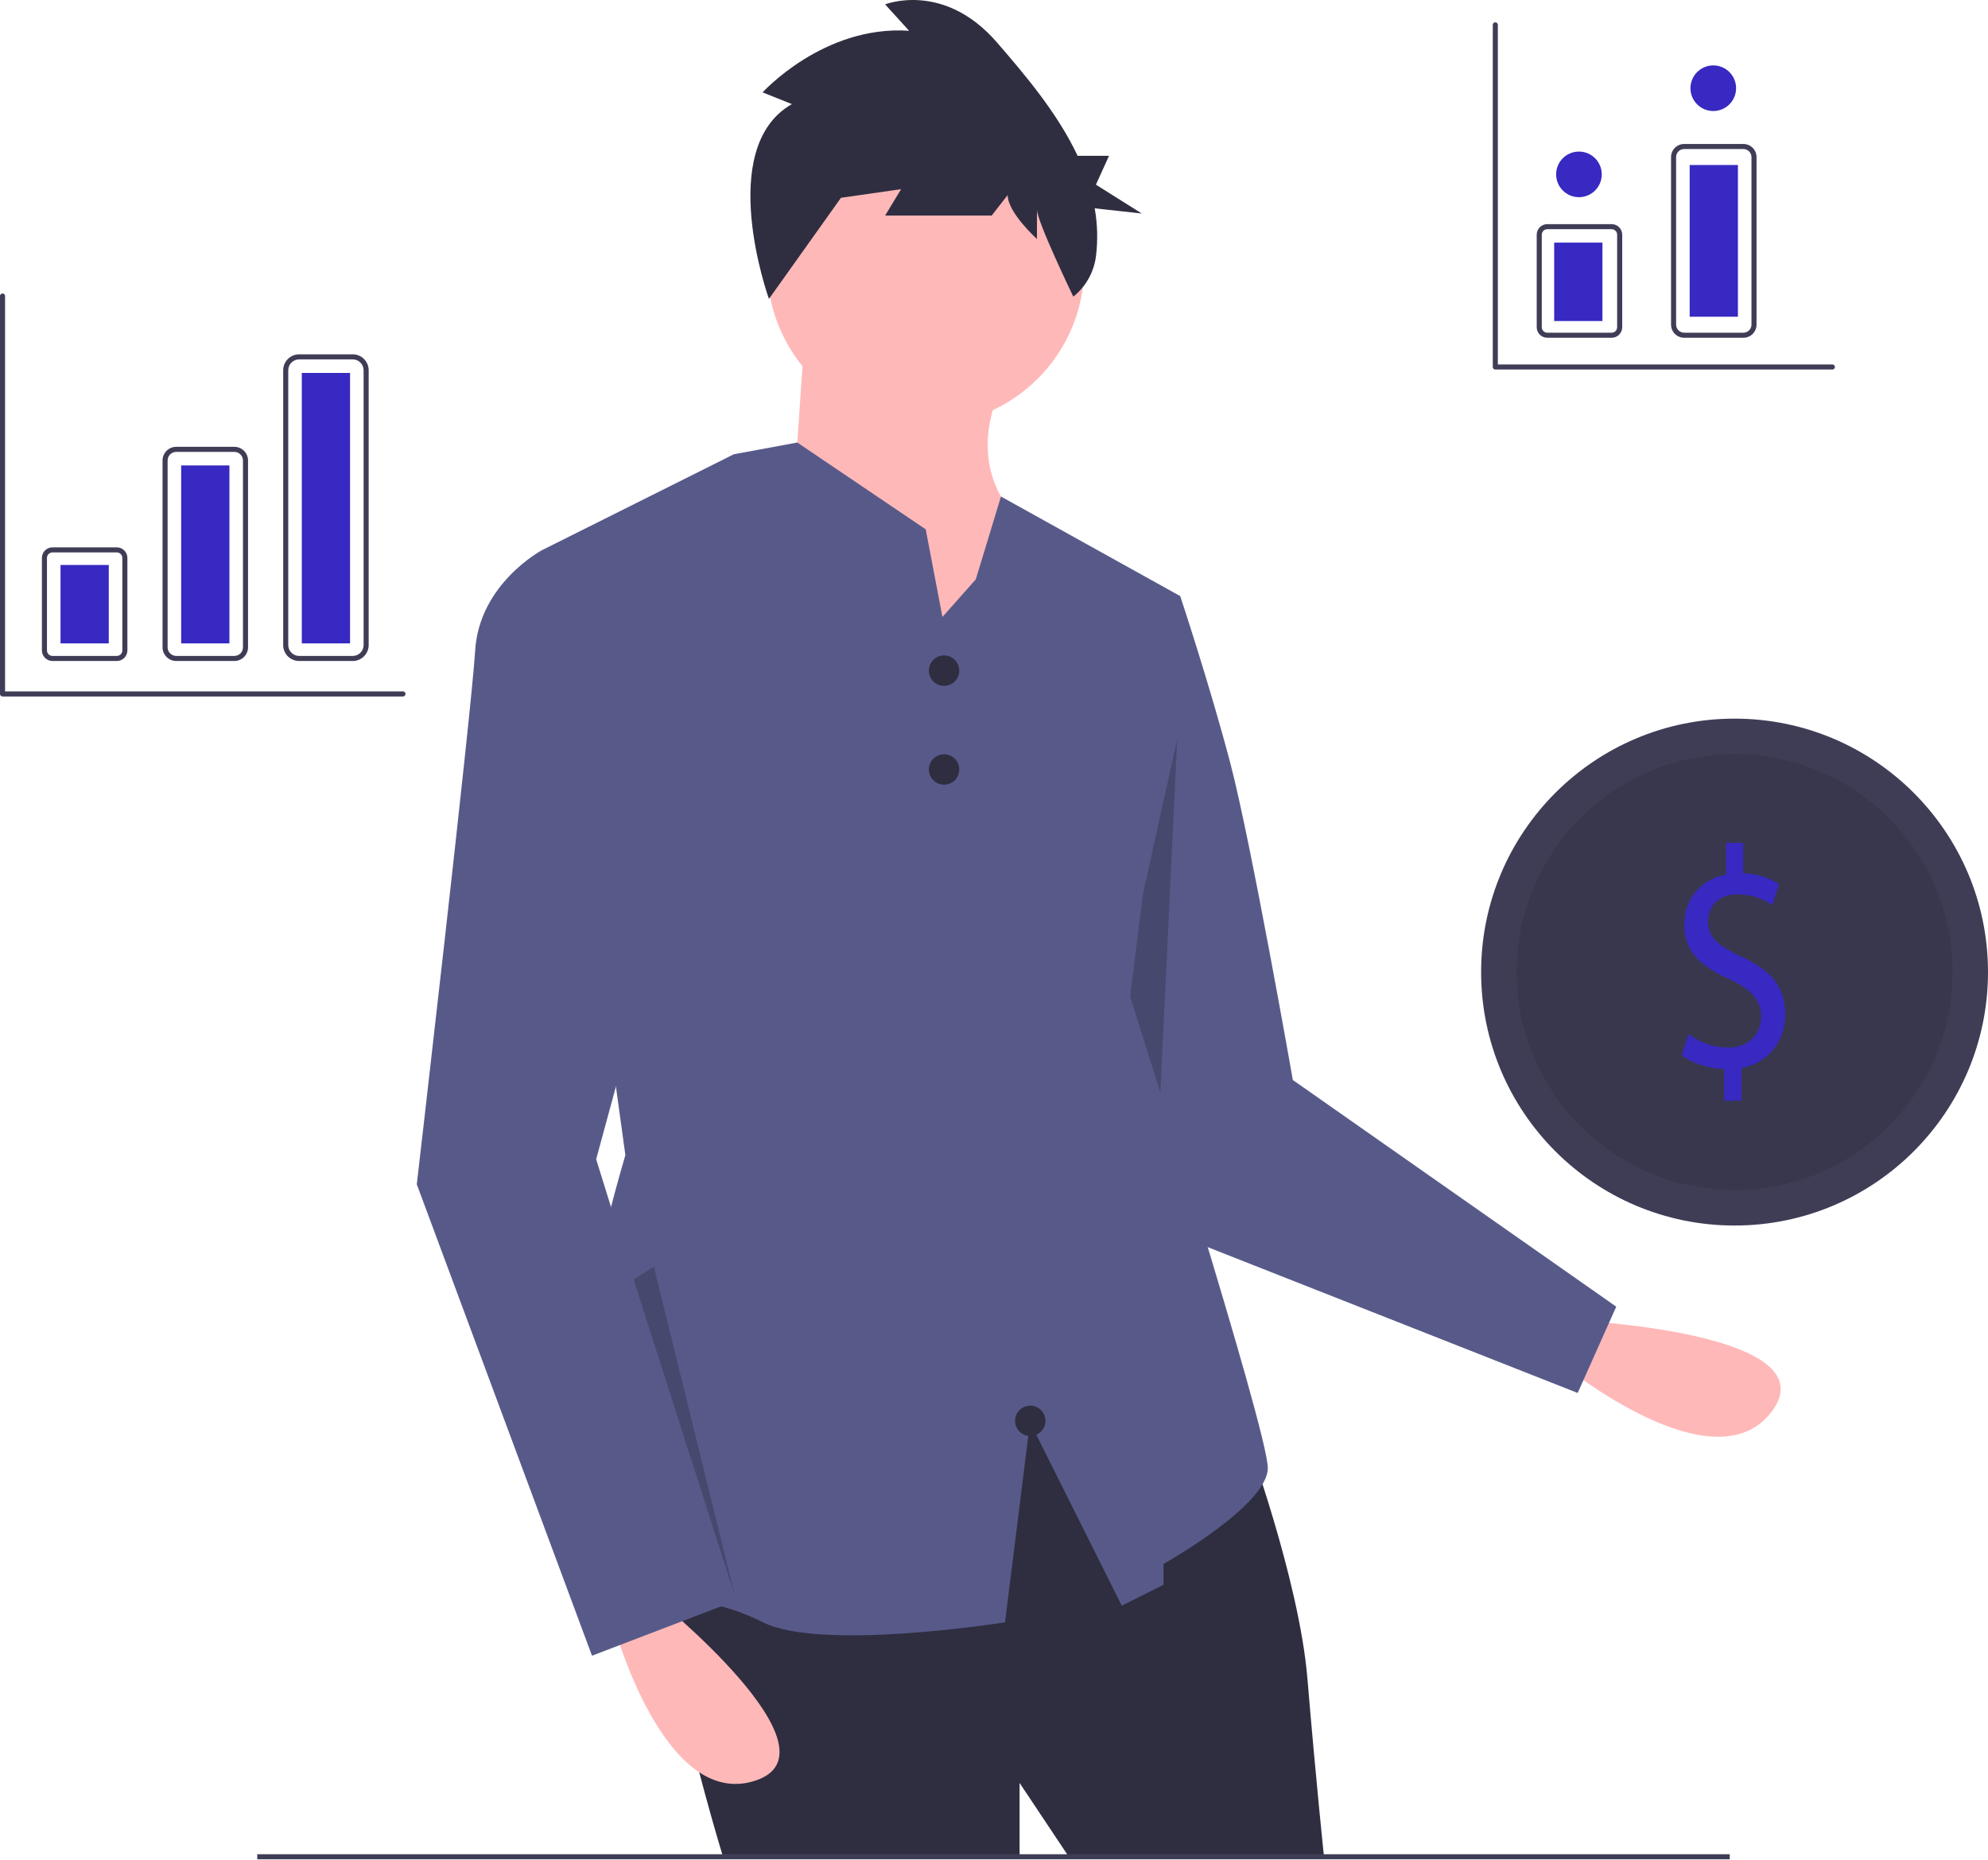
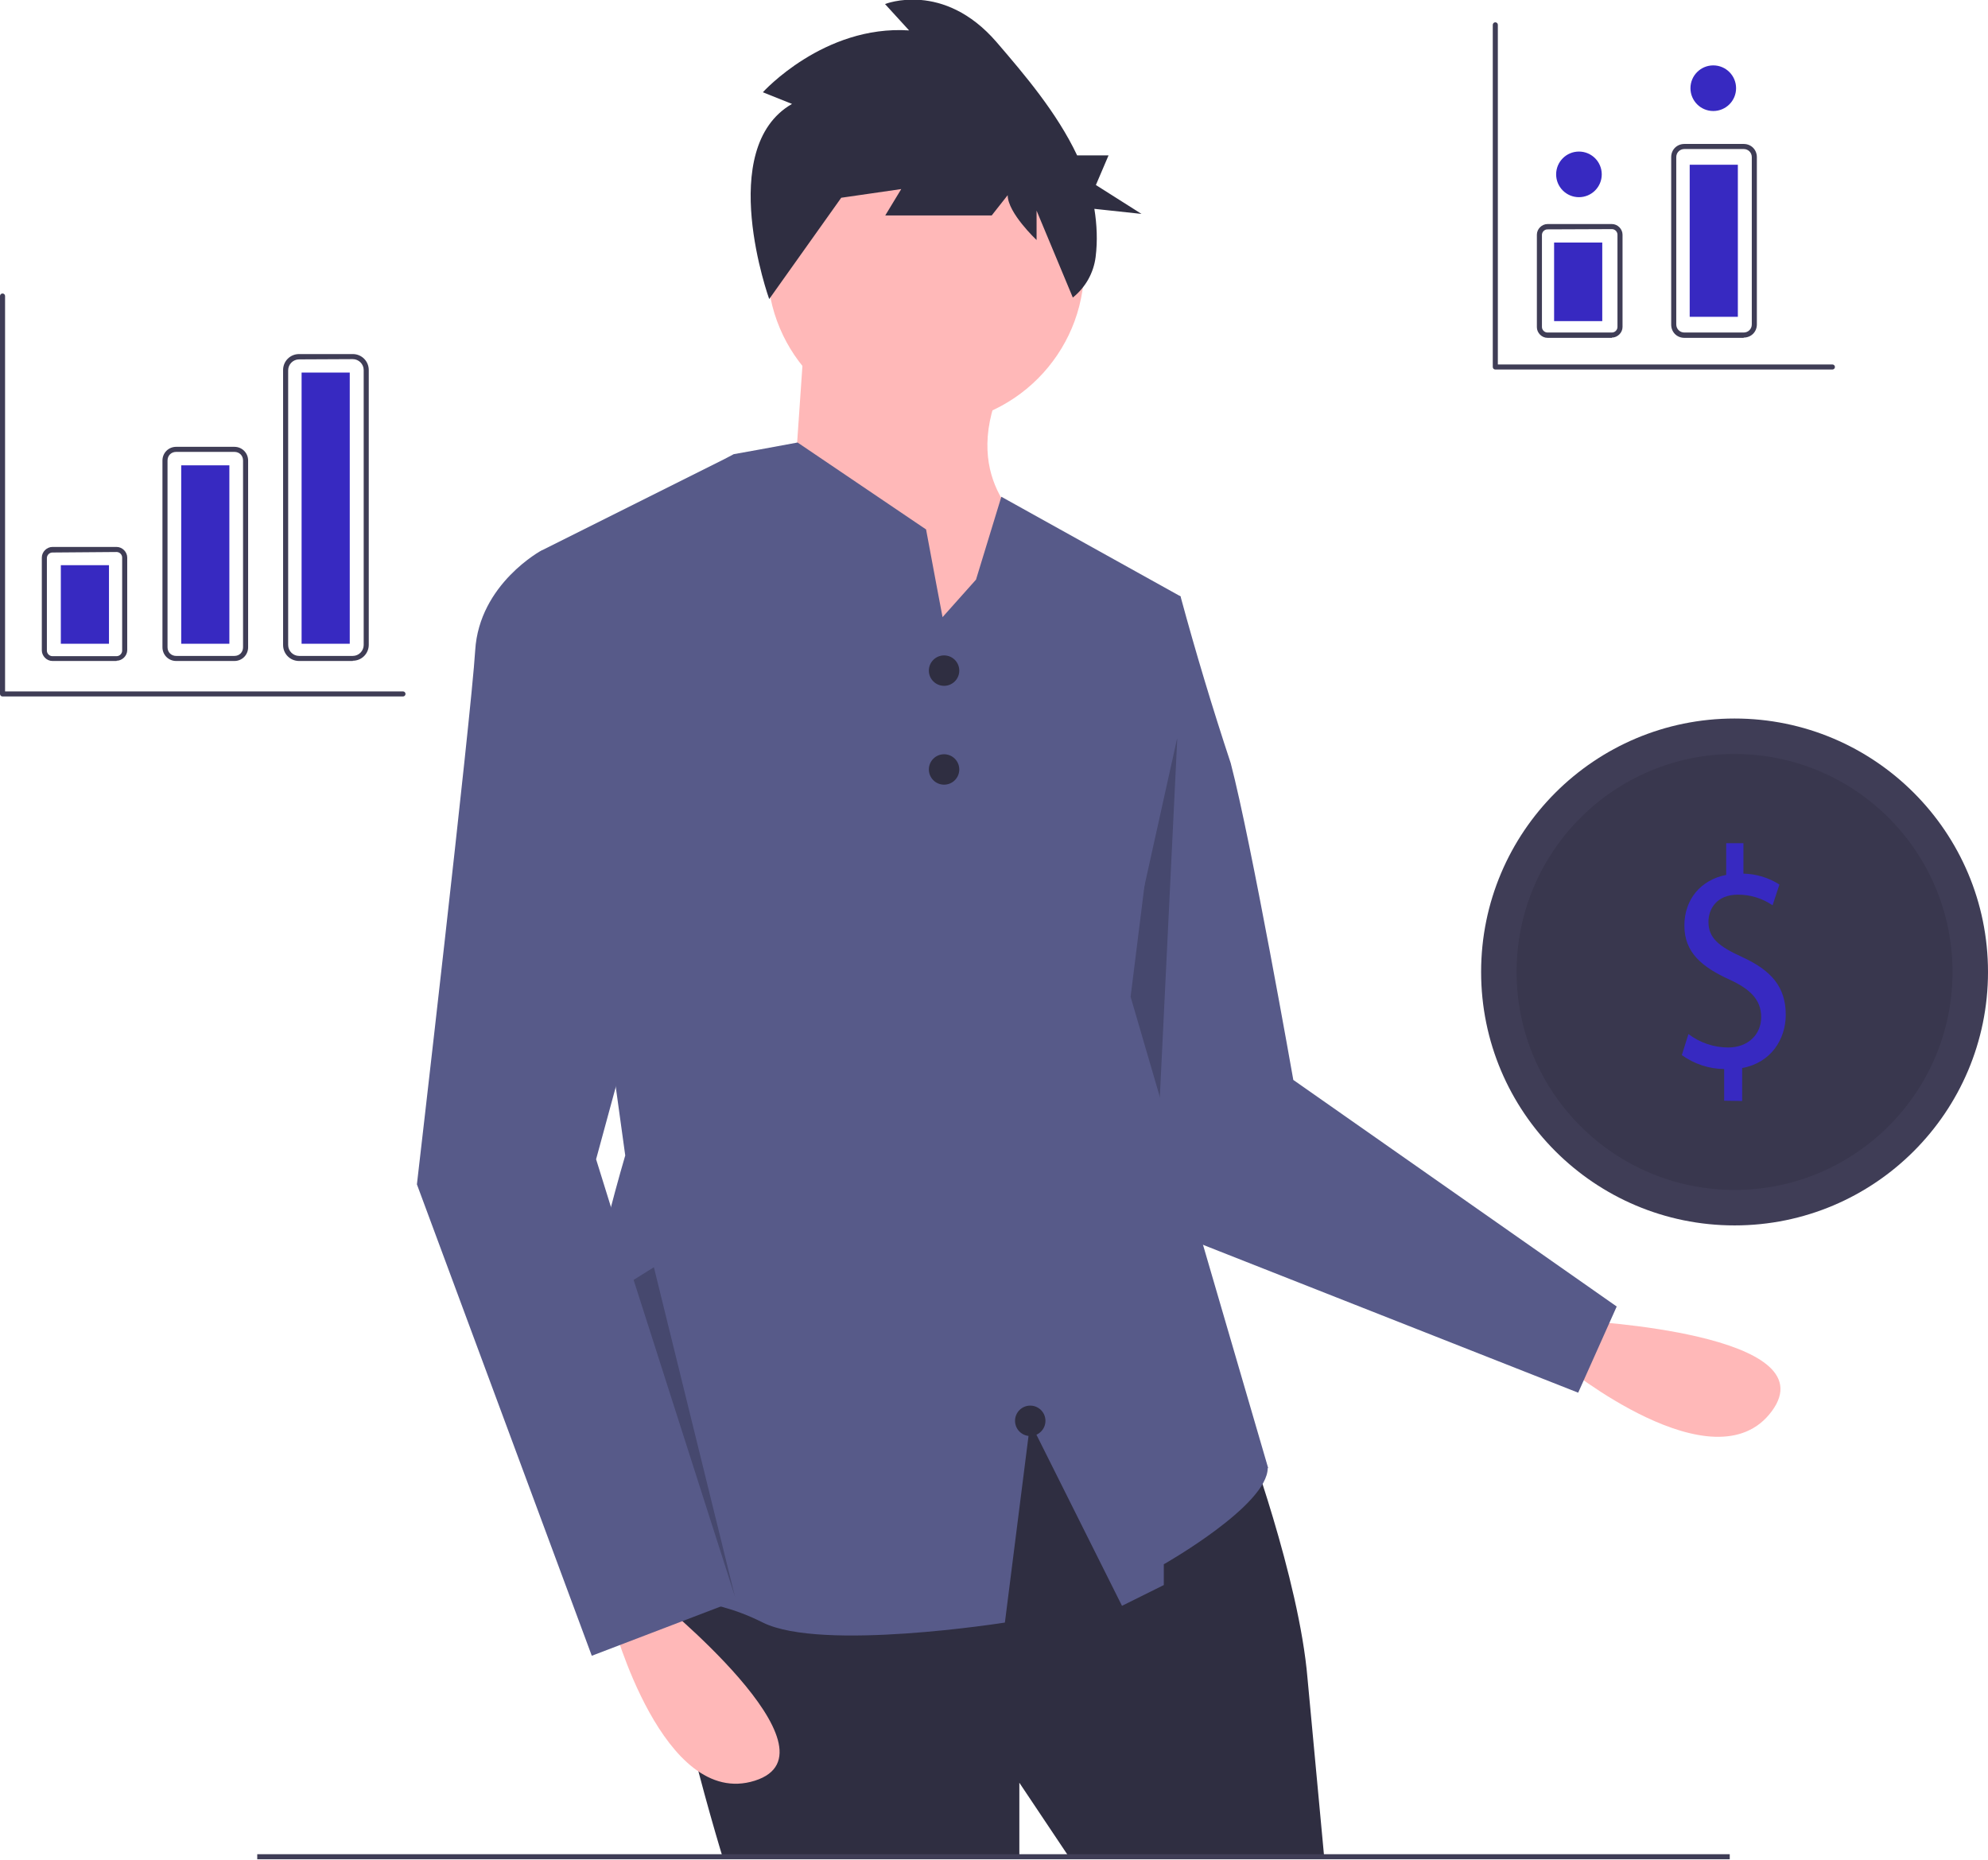
- <svg xmlns="http://www.w3.org/2000/svg" id="aadec279-818b-408a-a9a2-133d1084e5d4" data-name="Layer 1" width="784.398" height="733.607" viewBox="0 0 784.398 733.607">
-   <path d="M832.546,604.415s97.041,5.017,74.438,35.565-81.995-17.92-81.995-17.92Z" transform="translate(-207.8012 -83.1967)" fill="#ffb8b8" />
-   <path d="M653.717,313.448l19.752,4.938s11.522,34.566,19.752,65.84S717.911,509.323,717.911,509.323L845.521,598.756,830.301,632.803l-170-67L622.443,417.147Z" transform="translate(-207.8012 -83.1967)" fill="#575a89" />
-   <polygon points="464.5 291.607 457.138 445.772 472.5 491.607 427.5 458.607 464.5 291.607" opacity="0.2" />
-   <path d="M698.982,648.411s21.398,57.61,24.69,97.114,6.584,70.778,6.584,70.778H629.85l-19.752-29.628V816.303H493.231S460.311,709.313,473.479,696.145s138.265-69.132,138.265-69.132Z" transform="translate(-207.8012 -83.1967)" fill="#2f2e41" />
-   <rect x="101.5" y="731.607" width="581" height="2" fill="#3f3d56" />
-   <circle cx="365.261" cy="105.155" r="62.548" fill="#ffb8b8" />
-   <path d="M525.328,214.688l-4.938,72.424,62.548,83.946L614.213,292.05s-27.982-18.106-11.522-55.964Z" transform="translate(-207.8012 -83.1967)" fill="#ffb8b8" />
-   <path d="M708.031,662.4c0,14.82-41.15,37.86-41.15,37.86v8.23l-16.46,8.23-36.21-72.42-9.87,79s-72.43,11.53-95.47,0c-23.05-11.52-34.57-6.58-67.49-18.1s13.17-166.25,13.17-166.25l-32.92-238.67,71.92-35.96,3.79-1.9,9.89-1.82,15.16-2.8,50.67,34.25,4.08,21.4,2.51,13.17,13.16-14.82,9.94-32.69,70.72,39.28-19.75,158.01S708.031,647.59,708.031,662.4Z" transform="translate(-207.8012 -83.1967)" fill="#575a89" />
-   <path d="M466.072,713.428s75.716,60.902,39.504,72.424-55.964-62.548-55.964-62.548Z" transform="translate(-207.8012 -83.1967)" fill="#ffb8b8" />
-   <path d="M438.09,303.572l-16.46-3.292s-24.69,13.168-26.336,39.504-23.044,210.689-23.044,210.689l69.132,185.999,55.964-21.398L443.028,540.597,484.178,389.164Z" transform="translate(-207.8012 -83.1967)" fill="#575a89" />
-   <circle cx="372.5" cy="264.607" r="6" fill="#2f2e41" />
-   <circle cx="372.5" cy="303.607" r="6" fill="#2f2e41" />
-   <circle cx="406.5" cy="560.607" r="6" fill="#2f2e41" />
-   <path d="M520.254,124.274l-11.562-4.629S532.867,93.028,566.503,95.343L557.043,84.928s23.125-9.258,44.147,15.044c11.051,12.775,23.837,27.791,31.808,44.707h12.383l-5.168,11.379,18.088,11.379-18.566-2.044a63.589,63.589,0,0,1,.504,18.875,24.421,24.421,0,0,1-8.943,15.976h0S616.957,170.563,616.957,165.934v11.572s-11.562-10.415-11.562-17.358l-6.307,8.101H557.043l6.307-10.415L539.174,161.305l9.46-12.73-37.431,52.565S489.771,141.632,520.254,124.274Z" transform="translate(-207.8012 -83.1967)" fill="#2f2e41" />
-   <circle cx="684.398" cy="383.545" r="100" fill="#3f3d56" />
-   <circle cx="684.398" cy="383.545" r="86" opacity="0.1" />
-   <path d="M888.078,517.49V504.973c-6.327-.123-12.873-2.355-16.691-5.453l2.618-8.303a26.681,26.681,0,0,0,15.709,5.329c7.746,0,12.982-5.081,12.982-12.145,0-6.816-4.255-11.03-12.328-14.748-11.128-4.957-18-10.658-18-21.44,0-10.287,6.437-18.094,16.473-19.953V415.742h6.764v12.021a26.543,26.543,0,0,1,14.182,4.337l-2.728,8.18a24.107,24.107,0,0,0-13.746-4.214c-8.4,0-11.564,5.701-11.564,10.658,0,6.444,4.036,9.666,13.528,14.128,11.236,5.205,16.909,11.649,16.909,22.679,0,9.79-6,18.962-17.237,21.068v12.89Z" transform="translate(-207.8012 -83.1967)" fill="#3729c1" />
-   <polygon points="250.005 504.87 290 629.803 258 499.803 250.005 504.87" opacity="0.2" />
-   <path d="M253.894,344H228.508a4.178,4.178,0,0,1-4.173-4.173V303.334a4.178,4.178,0,0,1,4.173-4.173h25.387a4.178,4.178,0,0,1,4.173,4.173v36.493A4.178,4.178,0,0,1,253.894,344Zm-25.387-42.84a2.176,2.176,0,0,0-2.173,2.173v36.493A2.176,2.176,0,0,0,228.508,342h25.387a2.176,2.176,0,0,0,2.173-2.173V303.334a2.176,2.176,0,0,0-2.173-2.173Z" transform="translate(-207.8012 -83.1967)" fill="#3f3d56" />
-   <path d="M300.264,344H277.338a5.41,5.41,0,0,1-5.404-5.404V264.897a5.41,5.41,0,0,1,5.404-5.404h22.926a5.41,5.41,0,0,1,5.404,5.404v73.699A5.41,5.41,0,0,1,300.264,344Zm-22.926-82.507a3.408,3.408,0,0,0-3.404,3.404v73.699A3.408,3.408,0,0,0,277.338,342h22.926a3.408,3.408,0,0,0,3.404-3.404V264.897a3.408,3.408,0,0,0-3.404-3.404Z" transform="translate(-207.8012 -83.1967)" fill="#3f3d56" />
-   <path d="M346.979,344H325.824a6.296,6.296,0,0,1-6.289-6.289V229.289A6.296,6.296,0,0,1,325.824,223h21.155a6.296,6.296,0,0,1,6.289,6.289V337.711A6.296,6.296,0,0,1,346.979,344ZM325.824,225a4.294,4.294,0,0,0-4.289,4.289V337.711A4.294,4.294,0,0,0,325.824,342h21.155a4.294,4.294,0,0,0,4.289-4.289V229.289A4.294,4.294,0,0,0,346.979,225Z" transform="translate(-207.8012 -83.1967)" fill="#3f3d56" />
-   <rect x="23.88" y="222.913" width="19.04" height="30.94" fill="#3729c1" />
-   <rect x="71.48" y="183.643" width="19.04" height="70.21" fill="#3729c1" />
-   <rect x="119.08" y="147.15" width="19.04" height="106.703" fill="#3729c1" />
-   <path d="M930.801,229h-133a1.0 1,0,0,1-1-1V93a1,1,0,0,1,2,0V227h132a1,1,0,0,1,0,2Z" transform="translate(-207.8012 -83.1967)" fill="#3f3d56" />
-   <path d="M366.801,358h-158a1.0 1,0,0,1-1-1V200a1,1,0,0,1,2,0V356h157a1,1,0,0,1,0,2Z" transform="translate(-207.8012 -83.1967)" fill="#3f3d56" />
-   <path d="M843.7,216.467H818.313a4.178,4.178,0,0,1-4.174-4.173V175.801a4.178,4.178,0,0,1,4.174-4.173h25.387a4.178,4.178,0,0,1,4.173,4.173V212.294A4.178,4.178,0,0,1,843.7,216.467ZM818.313,173.627a2.176,2.176,0,0,0-2.174,2.173V212.294a2.176,2.176,0,0,0,2.174,2.173h25.387a2.176,2.176,0,0,0,2.173-2.173V175.801a2.176,2.176,0,0,0-2.173-2.173Z" transform="translate(-207.8012 -83.1967)" fill="#3f3d56" />
-   <path d="M895.689,216.467H872.323a5.19,5.19,0,0,1-5.184-5.184V145.184A5.189,5.189,0,0,1,872.323,140h23.366a5.189,5.189,0,0,1,5.184,5.184V211.283A5.19,5.19,0,0,1,895.689,216.467ZM872.323,142a3.187,3.187,0,0,0-3.184,3.184V211.283a3.187,3.187,0,0,0,3.184,3.184h23.366a3.187,3.187,0,0,0,3.184-3.184V145.184A3.187,3.187,0,0,0,895.689,142Z" transform="translate(-207.8012 -83.1967)" fill="#3f3d56" />
-   <rect x="613.228" y="95.727" width="19.04" height="30.94" fill="#3729c1" />
-   <rect x="666.685" y="65.105" width="19.04" height="59.864" fill="#3729c1" />
-   <circle cx="623" cy="68.803" r="9" fill="#3729c1" />
-   <circle cx="676" cy="34.803" r="9" fill="#3729c1" />
+ <svg xmlns="http://www.w3.org/2000/svg" width="784.4" height="733.6">
+   <path d="M624.7 521.2s97 5 74.4 35.6-82-18-82-18z" fill="#ffb8b8" />
+   <path d="M446 230.3l19.8 5a1250 1250 0 0 0 19.8 65.8c8.2 31.3 24.7 125 24.7 125l127.6 89.4-15.2 34-170-67-38-148.7z" fill="#575a89" />
+   <path opacity=".2" d="M464.5 291.6L457 445.8l15.4 45.8-45-33 37-167z" />
+   <path d="M491.2 565.2s21.4 57.6 24.7 97l6.6 70.8H422l-19.8-29.6V733h-117s-33-107-19.8-120.2 138.3-69 138.3-69z" fill="#2f2e41" />
+   <path fill="#3f3d56" d="M101.5 731.6h581v2h-581z" />
+   <g fill="#ffb8b8">
+     <circle cx="365.3" cy="105.2" r="62.5" />
+     <path d="M317.5 131.5l-5 72.4 62.5 84 31.3-79s-28-18-11.5-56z" />
+   </g>
+   <path d="M500.2 579.2c0 14.8-41 38-41 38v8.2l-16.5 8.2-36.2-72.4-10 79s-72.4 11.5-95.5 0c-23-11.5-34.6-6.6-67.5-18s13.2-166.3 13.2-166.3l-33-238.7 72-36 3.8-2 10-1.8 15.2-2.8 50.7 34.3 4 21.4 2.5 13.2 13.2-14.8 10-32.7 70.7 39.3-19.7 158 54.3 186z" fill="#575a89" />
+   <path d="M258.3 630.2s75.7 61 39.5 72.4-56-62.5-56-62.5z" fill="#ffb8b8" />
+   <path d="M230.3 220.4l-16.5-3.3s-24.7 13.2-26.3 39.5-23 210.7-23 210.7l69 186 56-21.4-54.3-174.5L276.4 306z" fill="#575a89" />
+   <g fill="#2f2e41">
+     <circle cx="372.5" cy="264.6" r="6" />
+     <circle cx="372.5" cy="303.6" r="6" />
+     <circle cx="406.5" cy="560.6" r="6" />
+     <path d="M312.5 41L301 36.4S325 9.8 358.7 12l-9.5-10.4s23-9.3 44 15c11 12.8 23.8 27.8 31.8 44.7h12.4L432.4 73l18 11.4-18.6-2c1 6.2 1.3 12.6.5 19-.8 6.3-4 12-9 16h0l-14.3-34.3v11.6S397.6 84 397.6 77l-6.3 8h-42l6.3-10.4-24.2 3.5 9.5-12.7-37.4 52.6s-21.4-59.5 9-77z" />
+   </g>
+   <circle cx="684.4" cy="383.5" r="100" fill="#3f3d56" />
+   <circle cx="684.4" cy="383.5" r="86" opacity=".1" />
+   <path d="M680.3 434.3v-12.5a29 29 0 0 1-16.7-5.5l2.6-8.3c4.5 3.4 10 5.3 15.7 5.3 7.7 0 13-5 13-12 0-6.8-4.3-11-12.3-14.7-11-5-18-10.7-18-21.4 0-10.3 6.4-18 16.5-20v-12.5h6.8v12c5 .1 10 1.6 14.2 4.3l-2.7 8.2a24 24 0 0 0-13.7-4.2c-8.4 0-11.6 5.7-11.6 10.7 0 6.4 4 9.7 13.5 14 11.2 5.2 17 11.6 17 22.7 0 9.8-6 19-17.2 21v13z" fill="#3729c1" />
+   <path opacity=".2" d="M250 505l40 125-32-130-8 5z" />
+   <path d="M46 260.8H20.7c-2.3 0-4.2-2-4.2-4.2V220c0-2.3 2-4.2 4.2-4.2H46c2.3 0 4.2 2 4.2 4.2v36.5c0 2.3-2 4.2-4.2 4.2zM20.7 218c-1.2 0-2.2 1-2.2 2.2v36.5c0 1.2 1 2.2 2.2 2.2H46c1.2 0 2.2-1 2.2-2.2V220c0-1.2-1-2.2-2.2-2.2zm71.8 42.8h-23c-3 0-5.4-2.4-5.4-5.4v-73.7c0-3 2.4-5.4 5.4-5.4h23c3 0 5.4 2.4 5.4 5.4v73.7c0 3-2.4 5.4-5.4 5.4zm-23-82.5c-2 0-3.4 1.5-3.4 3.4v73.7c0 2 1.5 3.4 3.4 3.4h23c2 0 3.4-1.5 3.4-3.4v-73.7c0-2-1.5-3.4-3.4-3.4zm69.7 82.5H118c-3.5 0-6.3-2.8-6.3-6.3V146c0-3.5 2.8-6.3 6.3-6.3h21.2c3.5 0 6.3 2.8 6.3 6.3v108.4c0 3.5-2.8 6.3-6.3 6.3zm-21.2-119c-2.4 0-4.3 2-4.3 4.3v108.4c0 2.4 2 4.3 4.3 4.3h21.2c2.4 0 4.3-2 4.3-4.3V146c0-2.4-2-4.3-4.3-4.3z" fill="#3f3d56" />
+   <path d="M24 223h19v31H24zm47.5-39.4h19V254h-19zM119 147h19v107h-19z" fill="#3729c1" />
+   <path d="M723 145.8H590a1 1 0 0 1-1-1V9.8a1 1 0 1 1 2 0v134h132a1 1 0 1 1 0 2zm-564 129H1a1 1 0 0 1-1-1v-157a1 1 0 1 1 2 0v156h157a1 1 0 1 1 0 2zm477-141.5h-25.4c-2.3 0-4.2-2-4.2-4.2V92.6c0-2.3 2-4.2 4.2-4.2H636c2.3 0 4.2 2 4.2 4.2V129c0 2.3-2 4.2-4.2 4.2zm-25.4-42.8c-1.2 0-2.2 1-2.2 2.2V129c0 1.2 1 2.2 2.2 2.2H636c1.2 0 2.2-1 2.2-2.2V92.6c0-1.2-1-2.2-2.2-2.2zm77.4 42.8h-23.4c-3 0-5.2-2.3-5.2-5.2V62c0-3 2.3-5.2 5.2-5.2H688c3 0 5.2 2.3 5.2 5.2v66c0 3-2.3 5.2-5.2 5.2zm-23.4-74.5c-1.8 0-3.2 1.4-3.2 3.2v66c0 1.8 1.4 3.2 3.2 3.2H688c1.8 0 3.2-1.4 3.2-3.2V62c0-1.8-1.4-3.2-3.2-3.2z" fill="#3f3d56" />
+   <g fill="#3729c1">
+     <path d="M613.2 95.7h19v31h-19zM666.7 65h19v60h-19z" />
+     <circle cx="623" cy="68.8" r="9" />
+     <circle cx="676" cy="34.8" r="9" />
+   </g>
</svg>
